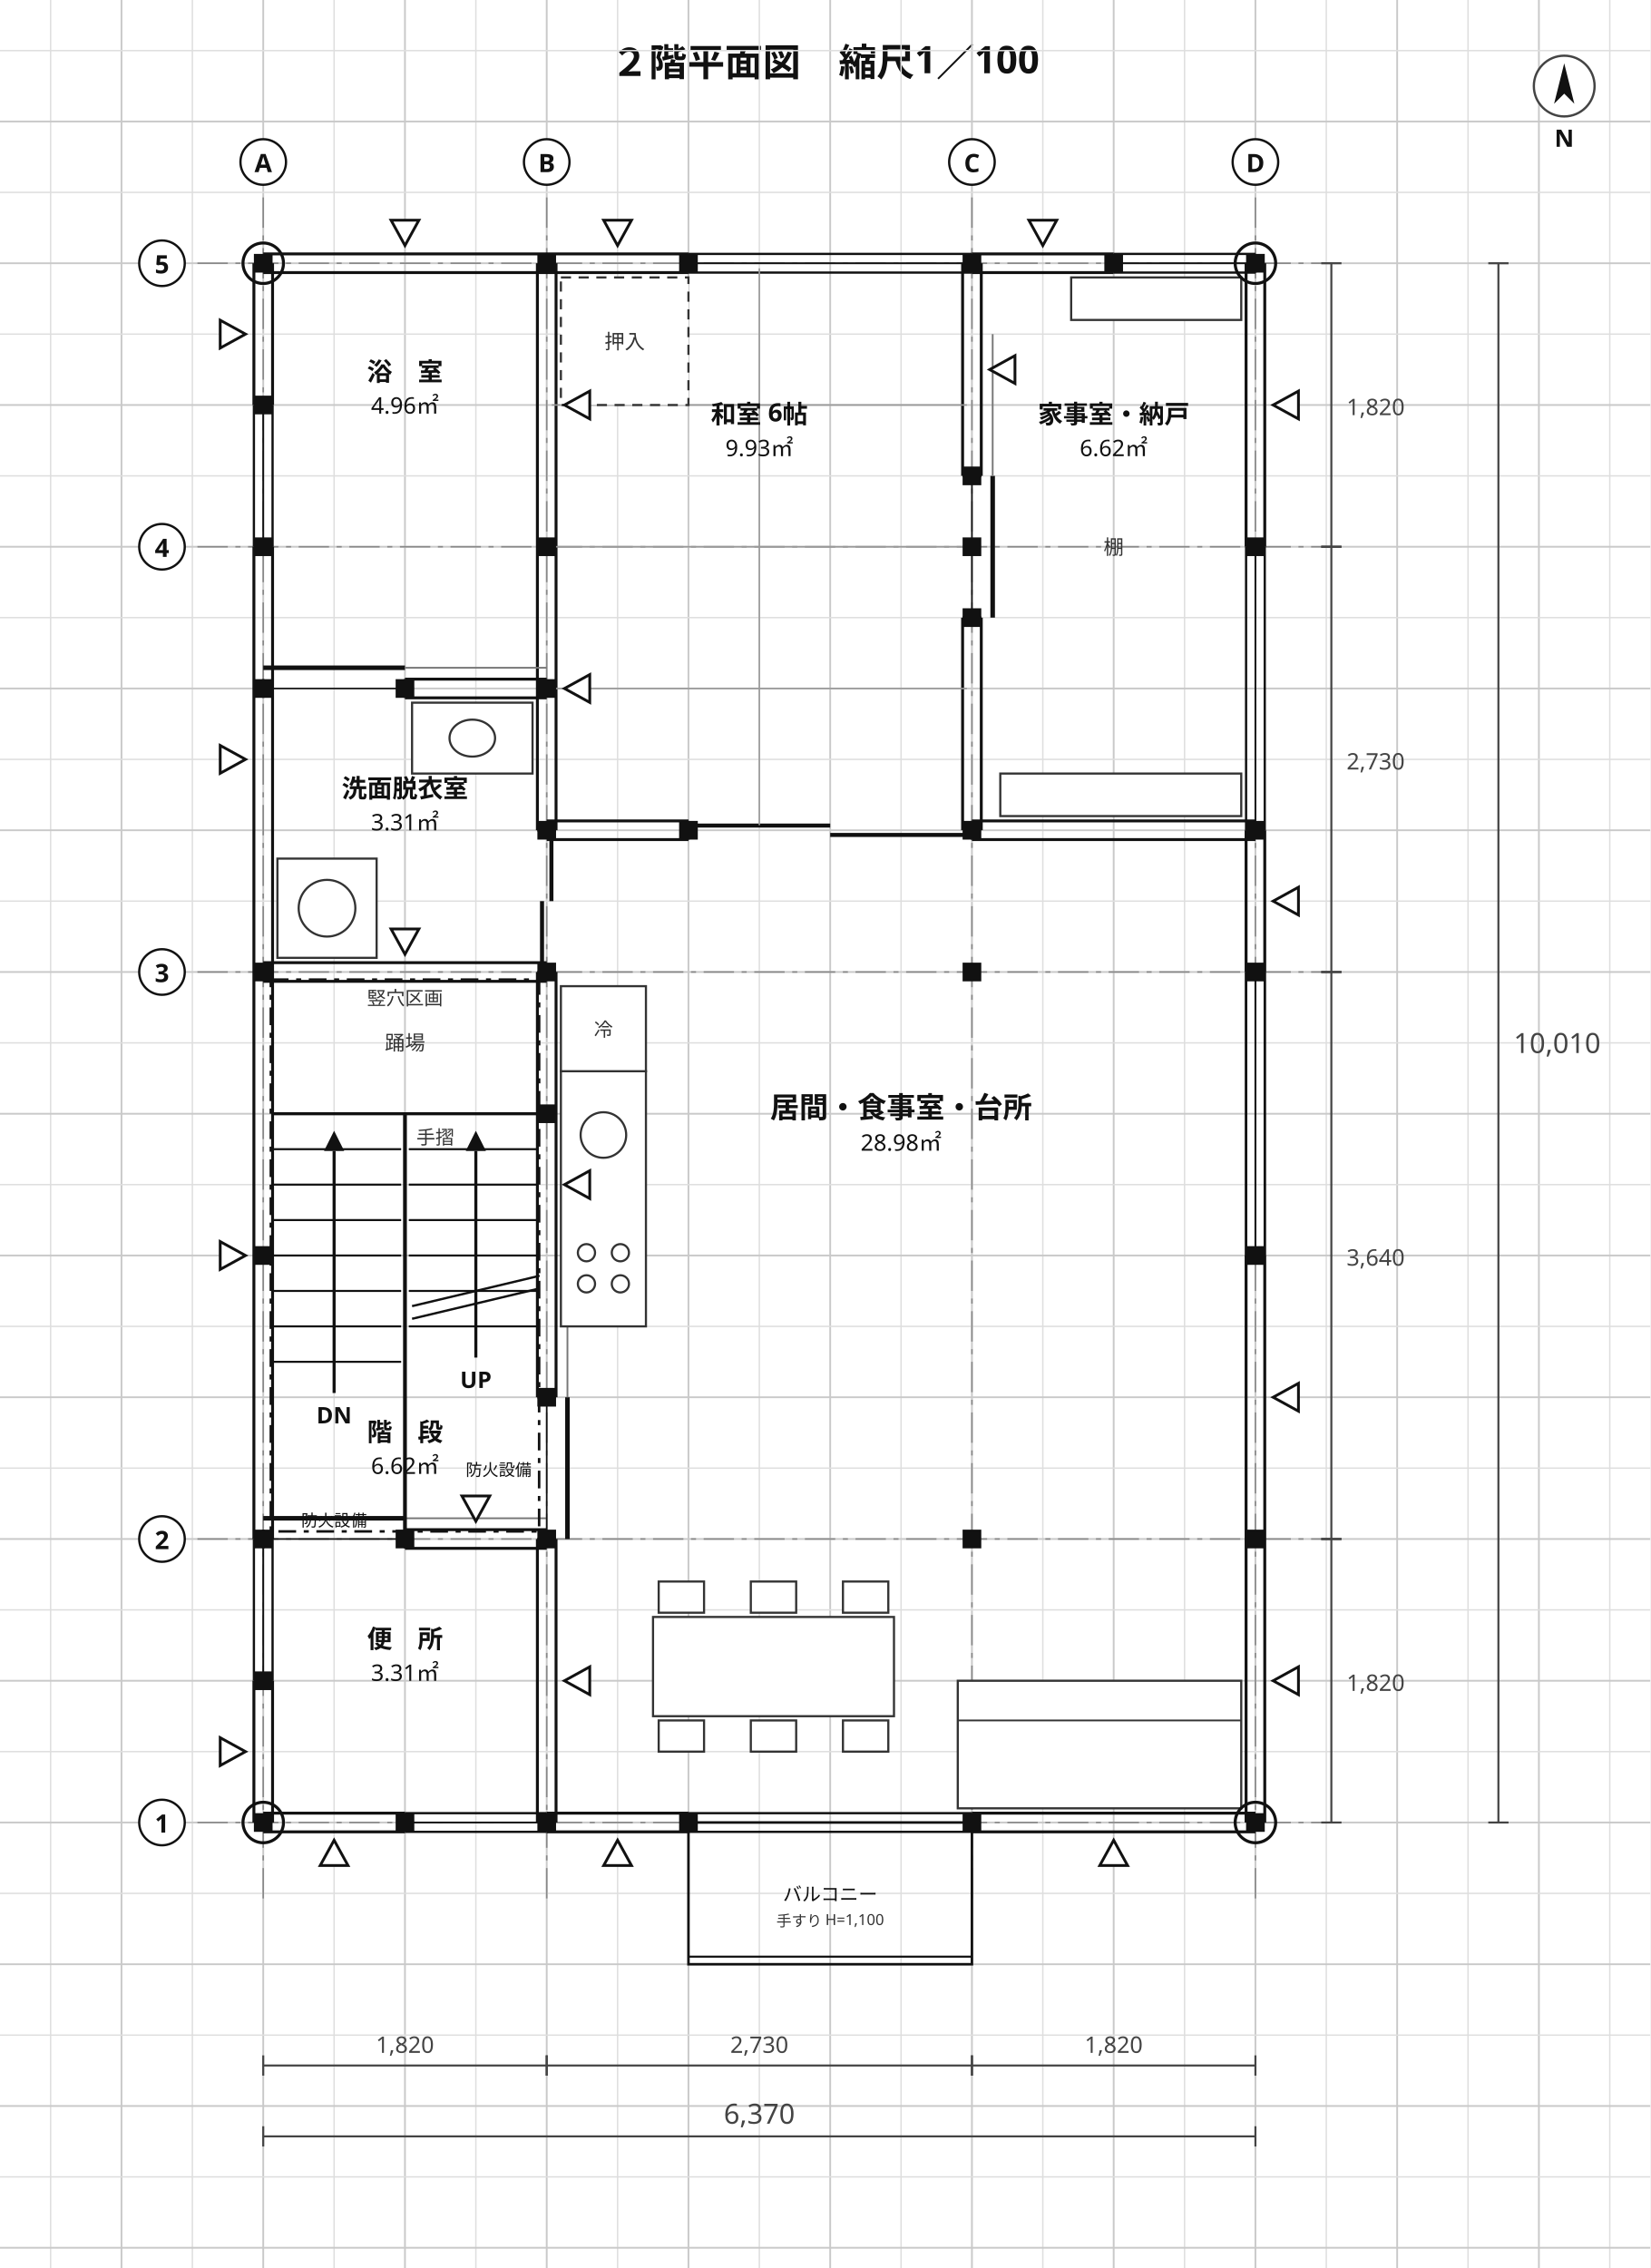
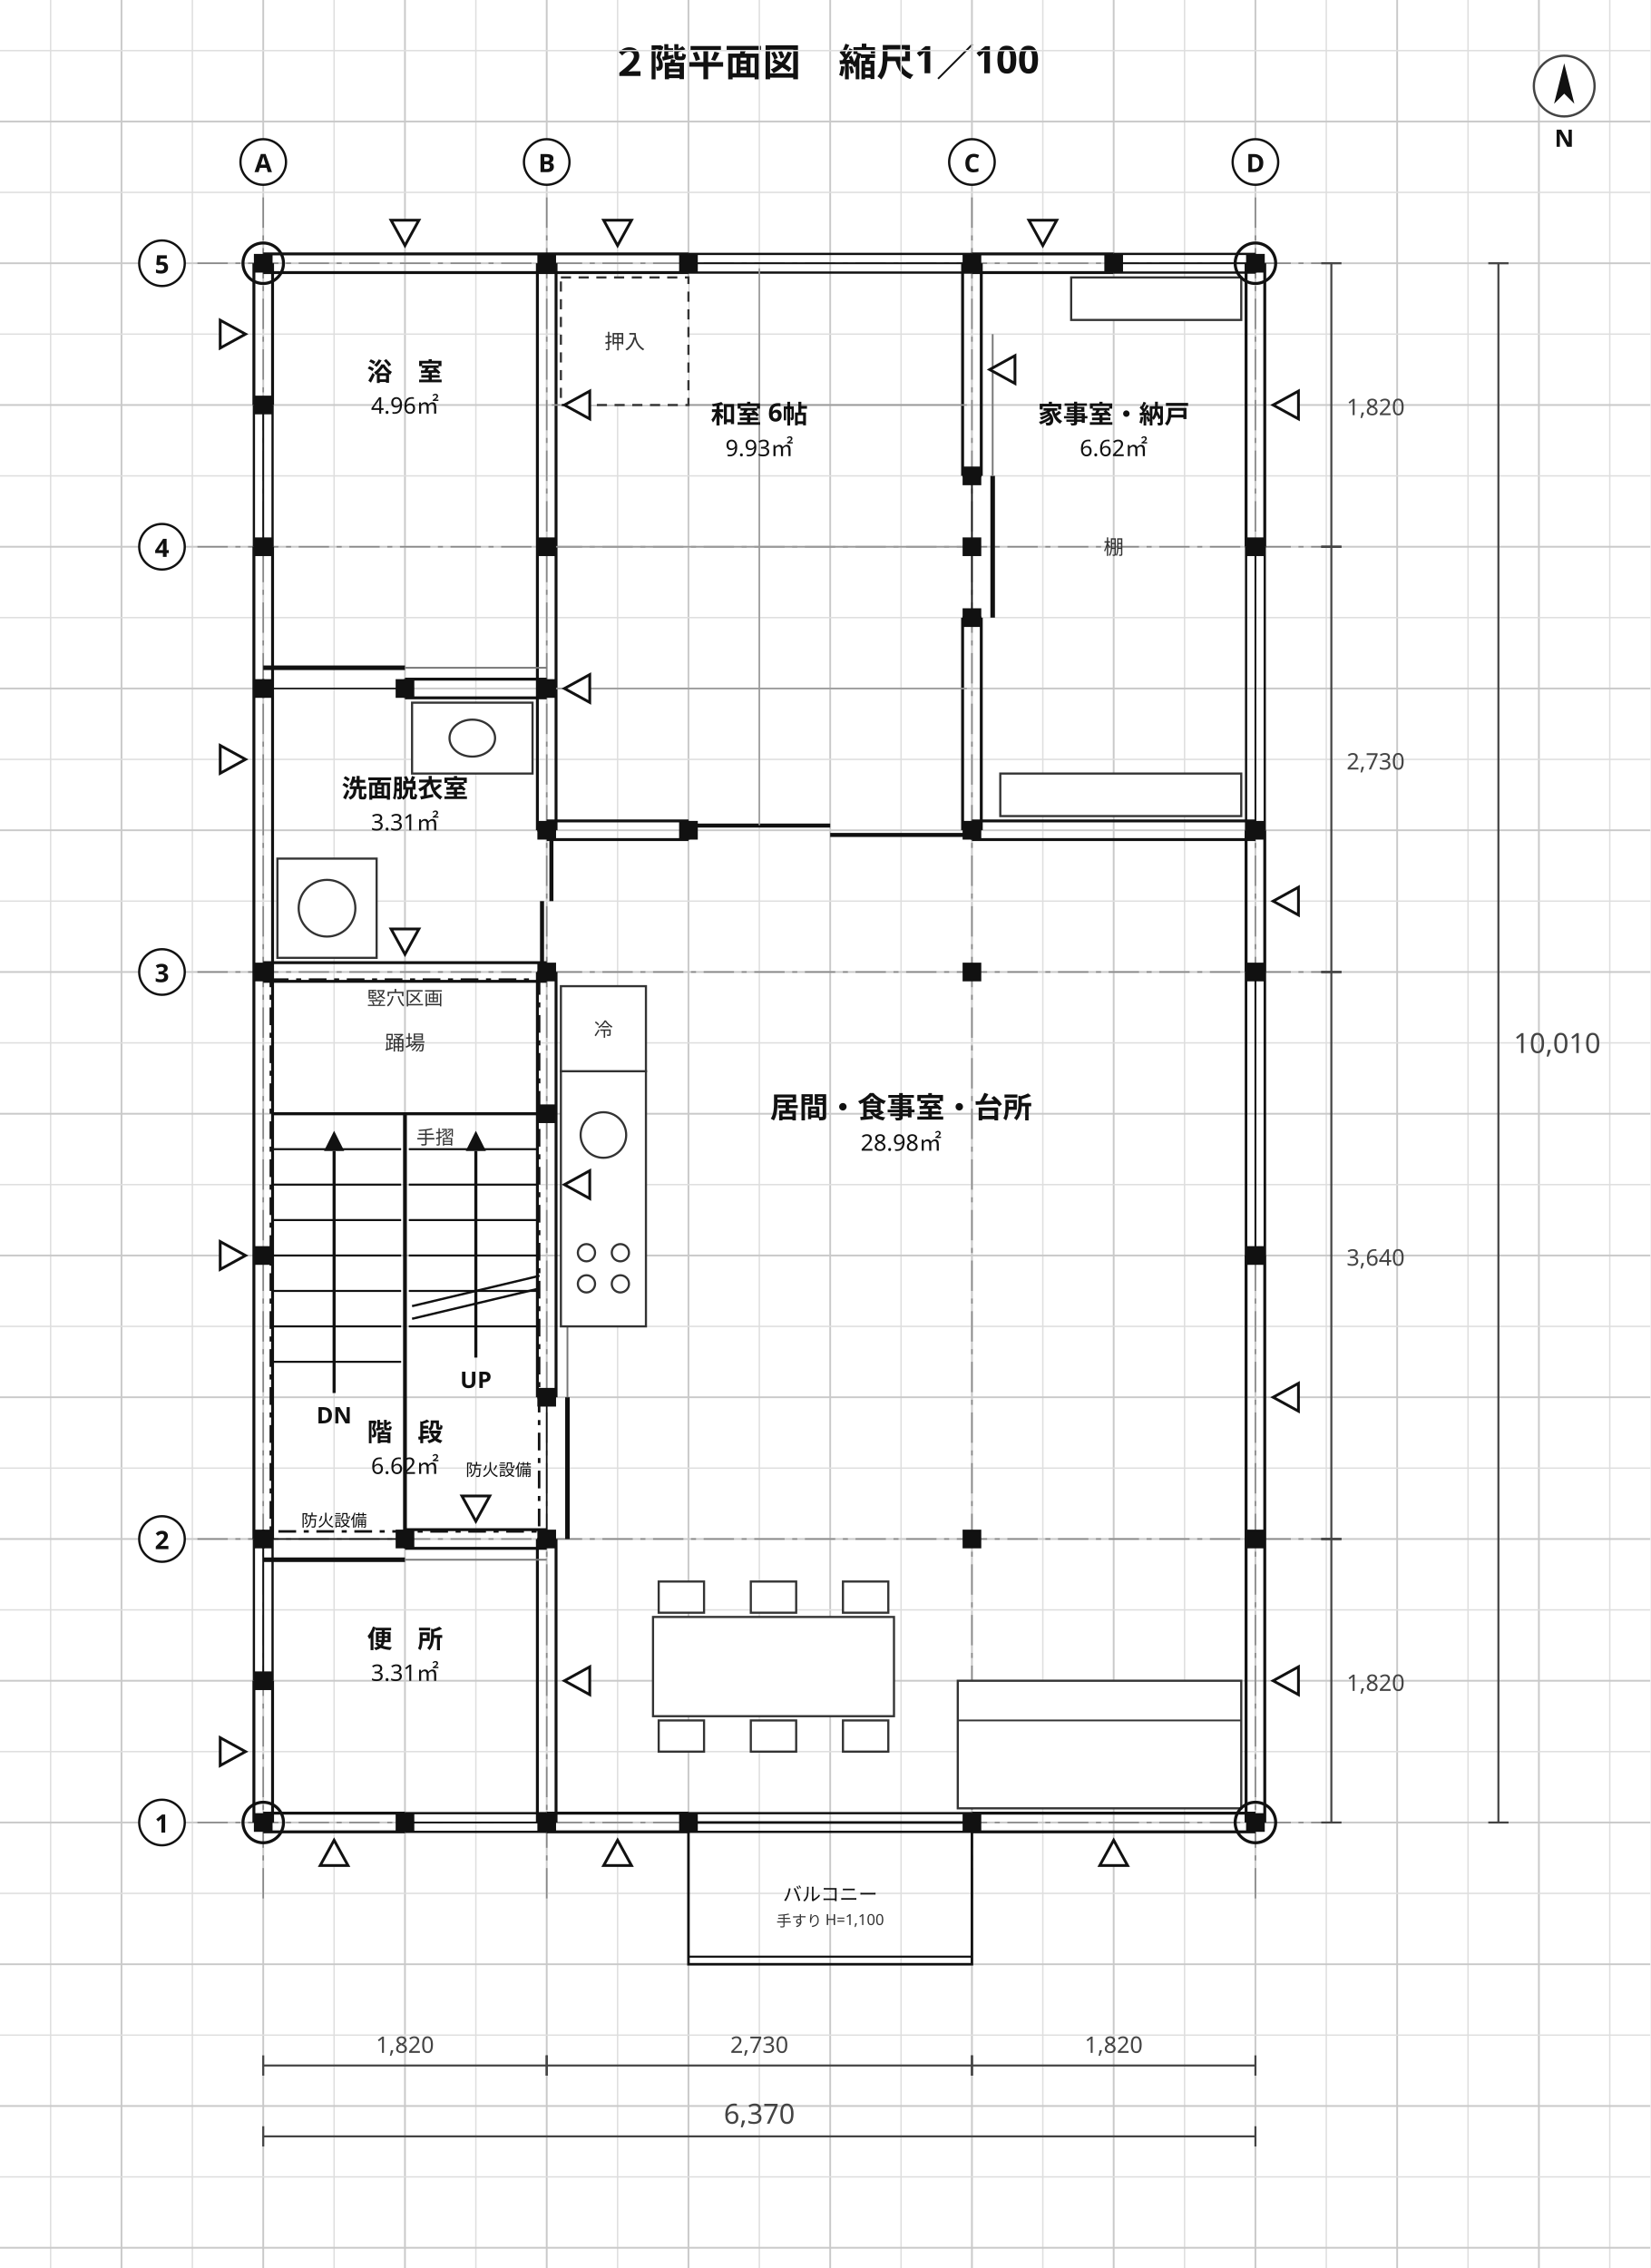
<svg xmlns="http://www.w3.org/2000/svg" viewBox="0 0 652 896" width="652" height="896" font-family="'Hiragino Sans','Hiragino Kaku Gothic ProN','Noto Sans JP','Yu Gothic',Meiryo,'IPAGothic',sans-serif">
  <rect width="652" height="896" fill="#ffffff" />
  <text x="326" y="30" font-size="15" text-anchor="middle" fill="#111" font-weight="700" font-family="'Hiragino Sans','Hiragino Kaku Gothic ProN','Noto Sans JP','Yu Gothic',Meiryo,'IPAGothic',sans-serif">２階平面図　縮尺1／100</text>
  <line x1="20" y1="0" x2="20" y2="896" stroke="#dedede" stroke-width="0.55" />
  <line x1="48" y1="0" x2="48" y2="896" stroke="#c9c9c9" stroke-width="0.7" />
  <line x1="76" y1="0" x2="76" y2="896" stroke="#dedede" stroke-width="0.55" />
  <line x1="104" y1="0" x2="104" y2="896" stroke="#c9c9c9" stroke-width="0.7" />
  <line x1="132" y1="0" x2="132" y2="896" stroke="#dedede" stroke-width="0.55" />
  <line x1="160" y1="0" x2="160" y2="896" stroke="#c9c9c9" stroke-width="0.7" />
  <line x1="188" y1="0" x2="188" y2="896" stroke="#dedede" stroke-width="0.55" />
  <line x1="216" y1="0" x2="216" y2="896" stroke="#c9c9c9" stroke-width="0.7" />
  <line x1="244" y1="0" x2="244" y2="896" stroke="#dedede" stroke-width="0.55" />
  <line x1="272" y1="0" x2="272" y2="896" stroke="#c9c9c9" stroke-width="0.7" />
  <line x1="300" y1="0" x2="300" y2="896" stroke="#dedede" stroke-width="0.55" />
  <line x1="328" y1="0" x2="328" y2="896" stroke="#c9c9c9" stroke-width="0.7" />
  <line x1="356" y1="0" x2="356" y2="896" stroke="#dedede" stroke-width="0.55" />
  <line x1="384" y1="0" x2="384" y2="896" stroke="#c9c9c9" stroke-width="0.7" />
  <line x1="412" y1="0" x2="412" y2="896" stroke="#dedede" stroke-width="0.55" />
  <line x1="440" y1="0" x2="440" y2="896" stroke="#c9c9c9" stroke-width="0.7" />
  <line x1="468" y1="0" x2="468" y2="896" stroke="#dedede" stroke-width="0.55" />
  <line x1="496" y1="0" x2="496" y2="896" stroke="#c9c9c9" stroke-width="0.7" />
  <line x1="524" y1="0" x2="524" y2="896" stroke="#dedede" stroke-width="0.55" />
  <line x1="552" y1="0" x2="552" y2="896" stroke="#c9c9c9" stroke-width="0.7" />
  <line x1="580" y1="0" x2="580" y2="896" stroke="#dedede" stroke-width="0.55" />
  <line x1="608" y1="0" x2="608" y2="896" stroke="#c9c9c9" stroke-width="0.7" />
  <line x1="636" y1="0" x2="636" y2="896" stroke="#dedede" stroke-width="0.55" />
  <line x1="0" y1="20" x2="652" y2="20" stroke="#dedede" stroke-width="0.55" />
  <line x1="0" y1="48" x2="652" y2="48" stroke="#c9c9c9" stroke-width="0.7" />
  <line x1="0" y1="76" x2="652" y2="76" stroke="#dedede" stroke-width="0.55" />
  <line x1="0" y1="104" x2="652" y2="104" stroke="#c9c9c9" stroke-width="0.7" />
  <line x1="0" y1="132" x2="652" y2="132" stroke="#dedede" stroke-width="0.55" />
  <line x1="0" y1="160" x2="652" y2="160" stroke="#c9c9c9" stroke-width="0.7" />
  <line x1="0" y1="188" x2="652" y2="188" stroke="#dedede" stroke-width="0.55" />
  <line x1="0" y1="216" x2="652" y2="216" stroke="#c9c9c9" stroke-width="0.7" />
  <line x1="0" y1="244" x2="652" y2="244" stroke="#dedede" stroke-width="0.55" />
  <line x1="0" y1="272" x2="652" y2="272" stroke="#c9c9c9" stroke-width="0.7" />
  <line x1="0" y1="300" x2="652" y2="300" stroke="#dedede" stroke-width="0.55" />
  <line x1="0" y1="328" x2="652" y2="328" stroke="#c9c9c9" stroke-width="0.7" />
  <line x1="0" y1="356" x2="652" y2="356" stroke="#dedede" stroke-width="0.55" />
  <line x1="0" y1="384" x2="652" y2="384" stroke="#c9c9c9" stroke-width="0.7" />
  <line x1="0" y1="412" x2="652" y2="412" stroke="#dedede" stroke-width="0.55" />
  <line x1="0" y1="440" x2="652" y2="440" stroke="#c9c9c9" stroke-width="0.7" />
  <line x1="0" y1="468" x2="652" y2="468" stroke="#dedede" stroke-width="0.55" />
  <line x1="0" y1="496" x2="652" y2="496" stroke="#c9c9c9" stroke-width="0.7" />
  <line x1="0" y1="524" x2="652" y2="524" stroke="#dedede" stroke-width="0.55" />
  <line x1="0" y1="552" x2="652" y2="552" stroke="#c9c9c9" stroke-width="0.7" />
  <line x1="0" y1="580" x2="652" y2="580" stroke="#dedede" stroke-width="0.55" />
  <line x1="0" y1="608" x2="652" y2="608" stroke="#c9c9c9" stroke-width="0.7" />
  <line x1="0" y1="636" x2="652" y2="636" stroke="#dedede" stroke-width="0.55" />
  <line x1="0" y1="664" x2="652" y2="664" stroke="#c9c9c9" stroke-width="0.7" />
  <line x1="0" y1="692" x2="652" y2="692" stroke="#dedede" stroke-width="0.55" />
  <line x1="0" y1="720" x2="652" y2="720" stroke="#c9c9c9" stroke-width="0.7" />
  <line x1="0" y1="748" x2="652" y2="748" stroke="#dedede" stroke-width="0.55" />
  <line x1="0" y1="776" x2="652" y2="776" stroke="#c9c9c9" stroke-width="0.7" />
  <line x1="0" y1="804" x2="652" y2="804" stroke="#dedede" stroke-width="0.55" />
  <line x1="0" y1="832" x2="652" y2="832" stroke="#c9c9c9" stroke-width="0.7" />
  <line x1="0" y1="860" x2="652" y2="860" stroke="#dedede" stroke-width="0.55" />
  <line x1="0" y1="888" x2="652" y2="888" stroke="#c9c9c9" stroke-width="0.7" />
  <line x1="104" y1="78" x2="104" y2="750" stroke="#888" stroke-width="0.6" stroke-dasharray="12 3 2 3" />
  <line x1="216" y1="78" x2="216" y2="750" stroke="#888" stroke-width="0.6" stroke-dasharray="12 3 2 3" />
  <line x1="384" y1="78" x2="384" y2="750" stroke="#888" stroke-width="0.6" stroke-dasharray="12 3 2 3" />
  <line x1="496" y1="78" x2="496" y2="750" stroke="#888" stroke-width="0.6" stroke-dasharray="12 3 2 3" />
  <line x1="78" y1="720" x2="526" y2="720" stroke="#888" stroke-width="0.6" stroke-dasharray="12 3 2 3" />
  <line x1="78" y1="608" x2="526" y2="608" stroke="#888" stroke-width="0.6" stroke-dasharray="12 3 2 3" />
  <line x1="78" y1="384" x2="526" y2="384" stroke="#888" stroke-width="0.6" stroke-dasharray="12 3 2 3" />
  <line x1="78" y1="216" x2="526" y2="216" stroke="#888" stroke-width="0.6" stroke-dasharray="12 3 2 3" />
  <line x1="78" y1="104" x2="526" y2="104" stroke="#888" stroke-width="0.6" stroke-dasharray="12 3 2 3" />
  <line x1="100.31" y1="720" x2="100.31" y2="664" stroke="#111" stroke-width="1.15" />
  <line x1="107.69" y1="720" x2="107.69" y2="664" stroke="#111" stroke-width="1.15" />
  <line x1="100.31" y1="608" x2="100.31" y2="216" stroke="#111" stroke-width="1.15" />
  <line x1="107.69" y1="608" x2="107.69" y2="216" stroke="#111" stroke-width="1.15" />
  <line x1="100.31" y1="160" x2="100.31" y2="104" stroke="#111" stroke-width="1.15" />
  <line x1="107.69" y1="160" x2="107.69" y2="104" stroke="#111" stroke-width="1.15" />
  <line x1="212.31" y1="720" x2="212.31" y2="608" stroke="#111" stroke-width="1.15" />
  <line x1="219.69" y1="720" x2="219.69" y2="608" stroke="#111" stroke-width="1.15" />
  <line x1="212.31" y1="552" x2="212.31" y2="384" stroke="#111" stroke-width="1.15" />
  <line x1="219.69" y1="552" x2="219.69" y2="384" stroke="#111" stroke-width="1.15" />
  <line x1="212.31" y1="328" x2="212.31" y2="104" stroke="#111" stroke-width="1.15" />
  <line x1="219.69" y1="328" x2="219.69" y2="104" stroke="#111" stroke-width="1.15" />
  <line x1="104" y1="716.31" x2="160" y2="716.31" stroke="#111" stroke-width="1.15" />
  <line x1="104" y1="723.69" x2="160" y2="723.69" stroke="#111" stroke-width="1.15" />
  <line x1="216" y1="716.31" x2="272" y2="716.31" stroke="#111" stroke-width="1.15" />
  <line x1="216" y1="723.69" x2="272" y2="723.69" stroke="#111" stroke-width="1.15" />
  <line x1="384" y1="716.31" x2="496" y2="716.31" stroke="#111" stroke-width="1.15" />
  <line x1="384" y1="723.69" x2="496" y2="723.69" stroke="#111" stroke-width="1.15" />
  <line x1="160" y1="604.31" x2="216" y2="604.31" stroke="#111" stroke-width="1.15" />
  <line x1="160" y1="611.69" x2="216" y2="611.69" stroke="#111" stroke-width="1.15" />
  <line x1="104" y1="380.31" x2="216" y2="380.31" stroke="#111" stroke-width="1.15" />
  <line x1="104" y1="387.69" x2="216" y2="387.69" stroke="#111" stroke-width="1.15" />
  <line x1="160" y1="268.31" x2="216" y2="268.31" stroke="#111" stroke-width="1.15" />
  <line x1="160" y1="275.69" x2="216" y2="275.69" stroke="#111" stroke-width="1.15" />
  <line x1="104" y1="100.31" x2="272" y2="100.31" stroke="#111" stroke-width="1.15" />
  <line x1="104" y1="107.69" x2="272" y2="107.69" stroke="#111" stroke-width="1.15" />
  <line x1="384" y1="100.31" x2="440" y2="100.31" stroke="#111" stroke-width="1.15" />
  <line x1="384" y1="107.69" x2="440" y2="107.69" stroke="#111" stroke-width="1.15" />
  <line x1="492.31" y1="720" x2="492.31" y2="496" stroke="#111" stroke-width="1.15" />
  <line x1="499.69" y1="720" x2="499.69" y2="496" stroke="#111" stroke-width="1.15" />
  <line x1="492.31" y1="384" x2="492.31" y2="328" stroke="#111" stroke-width="1.15" />
  <line x1="499.69" y1="384" x2="499.69" y2="328" stroke="#111" stroke-width="1.15" />
  <line x1="492.31" y1="216" x2="492.31" y2="104" stroke="#111" stroke-width="1.15" />
  <line x1="499.69" y1="216" x2="499.69" y2="104" stroke="#111" stroke-width="1.15" />
  <line x1="216" y1="324.31" x2="272" y2="324.31" stroke="#111" stroke-width="1.15" />
  <line x1="216" y1="331.69" x2="272" y2="331.69" stroke="#111" stroke-width="1.15" />
  <line x1="384" y1="324.31" x2="496" y2="324.31" stroke="#111" stroke-width="1.15" />
  <line x1="384" y1="331.69" x2="496" y2="331.69" stroke="#111" stroke-width="1.15" />
  <line x1="380.31" y1="328" x2="380.31" y2="244" stroke="#111" stroke-width="1.15" />
  <line x1="387.69" y1="328" x2="387.69" y2="244" stroke="#111" stroke-width="1.15" />
  <line x1="380.31" y1="188" x2="380.31" y2="104" stroke="#111" stroke-width="1.15" />
  <line x1="387.69" y1="188" x2="387.69" y2="104" stroke="#111" stroke-width="1.15" />
  <line x1="272" y1="716.31" x2="384" y2="716.31" stroke="#111" stroke-width="0.9" />
  <line x1="272" y1="723.69" x2="384" y2="723.69" stroke="#111" stroke-width="0.9" />
  <line x1="272" y1="720" x2="384" y2="720" stroke="#111" stroke-width="0.7" />
  <line x1="272" y1="716.31" x2="272" y2="723.69" stroke="#111" stroke-width="1.0" />
  <line x1="384" y1="716.31" x2="384" y2="723.69" stroke="#111" stroke-width="1.0" />
  <line x1="160" y1="716.31" x2="216" y2="716.31" stroke="#111" stroke-width="0.9" />
  <line x1="160" y1="723.69" x2="216" y2="723.69" stroke="#111" stroke-width="0.9" />
  <line x1="160" y1="720" x2="216" y2="720" stroke="#111" stroke-width="0.7" />
  <line x1="160" y1="716.31" x2="160" y2="723.69" stroke="#111" stroke-width="1.0" />
  <line x1="216" y1="716.31" x2="216" y2="723.69" stroke="#111" stroke-width="1.0" />
  <line x1="272" y1="100.31" x2="384" y2="100.31" stroke="#111" stroke-width="0.9" />
  <line x1="272" y1="107.69" x2="384" y2="107.69" stroke="#111" stroke-width="0.9" />
  <line x1="272" y1="104" x2="384" y2="104" stroke="#111" stroke-width="0.7" />
  <line x1="272" y1="100.31" x2="272" y2="107.69" stroke="#111" stroke-width="1.0" />
  <line x1="384" y1="100.31" x2="384" y2="107.69" stroke="#111" stroke-width="1.0" />
  <line x1="440" y1="100.31" x2="496" y2="100.31" stroke="#111" stroke-width="0.9" />
  <line x1="440" y1="107.69" x2="496" y2="107.69" stroke="#111" stroke-width="0.9" />
  <line x1="440" y1="104" x2="496" y2="104" stroke="#111" stroke-width="0.7" />
  <line x1="440" y1="100.31" x2="440" y2="107.69" stroke="#111" stroke-width="1.0" />
  <line x1="496" y1="100.31" x2="496" y2="107.69" stroke="#111" stroke-width="1.0" />
  <line x1="100.31" y1="664" x2="100.31" y2="608" stroke="#111" stroke-width="0.9" />
  <line x1="107.69" y1="664" x2="107.69" y2="608" stroke="#111" stroke-width="0.9" />
  <line x1="104" y1="664" x2="104" y2="608" stroke="#111" stroke-width="0.7" />
  <line x1="100.31" y1="664" x2="107.69" y2="664" stroke="#111" stroke-width="1.0" />
  <line x1="100.31" y1="608" x2="107.69" y2="608" stroke="#111" stroke-width="1.0" />
  <line x1="100.31" y1="216" x2="100.31" y2="160" stroke="#111" stroke-width="0.9" />
  <line x1="107.69" y1="216" x2="107.69" y2="160" stroke="#111" stroke-width="0.9" />
  <line x1="104" y1="216" x2="104" y2="160" stroke="#111" stroke-width="0.7" />
  <line x1="100.31" y1="216" x2="107.69" y2="216" stroke="#111" stroke-width="1.0" />
  <line x1="100.31" y1="160" x2="107.69" y2="160" stroke="#111" stroke-width="1.0" />
  <line x1="492.31" y1="496" x2="492.31" y2="384" stroke="#111" stroke-width="0.9" />
  <line x1="499.69" y1="496" x2="499.69" y2="384" stroke="#111" stroke-width="0.9" />
  <line x1="496" y1="496" x2="496" y2="384" stroke="#111" stroke-width="0.7" />
  <line x1="492.31" y1="496" x2="499.69" y2="496" stroke="#111" stroke-width="1.0" />
  <line x1="492.31" y1="384" x2="499.69" y2="384" stroke="#111" stroke-width="1.0" />
  <line x1="492.31" y1="496" x2="492.31" y2="384" stroke="#111" stroke-width="0.9" />
  <line x1="499.69" y1="496" x2="499.69" y2="384" stroke="#111" stroke-width="0.9" />
  <line x1="496" y1="496" x2="496" y2="384" stroke="#111" stroke-width="0.7" />
  <line x1="492.31" y1="496" x2="499.69" y2="496" stroke="#111" stroke-width="1.0" />
  <line x1="492.31" y1="384" x2="499.69" y2="384" stroke="#111" stroke-width="1.0" />
  <line x1="492.31" y1="328" x2="492.31" y2="216" stroke="#111" stroke-width="0.9" />
  <line x1="499.69" y1="328" x2="499.69" y2="216" stroke="#111" stroke-width="0.9" />
  <line x1="496" y1="328" x2="496" y2="216" stroke="#111" stroke-width="0.7" />
  <line x1="492.31" y1="328" x2="499.69" y2="328" stroke="#111" stroke-width="1.0" />
  <line x1="492.31" y1="216" x2="499.69" y2="216" stroke="#111" stroke-width="1.0" />
  <line x1="104" y1="604.31" x2="104" y2="611.69" stroke="#111" stroke-width="1.0" />
  <line x1="160" y1="604.31" x2="160" y2="611.69" stroke="#111" stroke-width="1.0" />
  <line x1="104" y1="608" x2="160" y2="608" stroke="#111" stroke-width="0.6" />
-   <line x1="104" y1="599.81" x2="160" y2="599.81" stroke="#111" stroke-width="1.8" />
-   <line x1="160" y1="599.81" x2="216" y2="599.81" stroke="#777" stroke-width="0.7" />
+   <line x1="104" y1="616.19" x2="160" y2="616.19" stroke="#111" stroke-width="1.8" />
+   <line x1="160" y1="616.19" x2="216" y2="616.19" stroke="#777" stroke-width="0.7" />
  <text x="132" y="603" font-size="6.5" text-anchor="middle" fill="#111" font-weight="400" font-family="'Hiragino Sans','Hiragino Kaku Gothic ProN','Noto Sans JP','Yu Gothic',Meiryo,'IPAGothic',sans-serif">防火設備</text>
  <line x1="212.31" y1="608" x2="219.69" y2="608" stroke="#111" stroke-width="1.0" />
  <line x1="212.31" y1="552" x2="219.69" y2="552" stroke="#111" stroke-width="1.0" />
  <line x1="216" y1="608" x2="216" y2="552" stroke="#111" stroke-width="0.6" />
  <line x1="224.19" y1="608" x2="224.19" y2="552" stroke="#111" stroke-width="1.8" />
  <line x1="224.19" y1="552" x2="224.19" y2="496" stroke="#777" stroke-width="0.7" />
  <text x="210" y="583" font-size="6.5" text-anchor="end" fill="#111" font-weight="400" font-family="'Hiragino Sans','Hiragino Kaku Gothic ProN','Noto Sans JP','Yu Gothic',Meiryo,'IPAGothic',sans-serif">防火設備</text>
  <line x1="214.15" y1="384" x2="214.15" y2="356" stroke="#111" stroke-width="1.6" />
  <line x1="217.85" y1="356" x2="217.85" y2="328" stroke="#111" stroke-width="1.6" />
  <line x1="212.31" y1="384" x2="219.69" y2="384" stroke="#111" stroke-width="1.0" />
  <line x1="212.31" y1="328" x2="219.69" y2="328" stroke="#111" stroke-width="1.0" />
  <line x1="104" y1="268.31" x2="104" y2="275.69" stroke="#111" stroke-width="1.0" />
  <line x1="160" y1="268.31" x2="160" y2="275.69" stroke="#111" stroke-width="1.0" />
  <line x1="104" y1="272" x2="160" y2="272" stroke="#111" stroke-width="0.6" />
  <line x1="104" y1="263.81" x2="160" y2="263.81" stroke="#111" stroke-width="1.8" />
  <line x1="160" y1="263.81" x2="216" y2="263.81" stroke="#777" stroke-width="0.7" />
  <line x1="272" y1="326.15" x2="328" y2="326.15" stroke="#111" stroke-width="1.6" />
  <line x1="328" y1="329.85" x2="384" y2="329.85" stroke="#111" stroke-width="1.6" />
  <line x1="272" y1="324.31" x2="272" y2="331.69" stroke="#111" stroke-width="1.0" />
  <line x1="384" y1="324.31" x2="384" y2="331.69" stroke="#111" stroke-width="1.0" />
  <line x1="380.31" y1="244" x2="387.69" y2="244" stroke="#111" stroke-width="1.0" />
  <line x1="380.31" y1="188" x2="387.69" y2="188" stroke="#111" stroke-width="1.0" />
  <line x1="384" y1="244" x2="384" y2="188" stroke="#111" stroke-width="0.6" />
  <line x1="392.19" y1="244" x2="392.19" y2="188" stroke="#111" stroke-width="1.8" />
  <line x1="392.19" y1="188" x2="392.19" y2="132" stroke="#777" stroke-width="0.7" />
  <rect x="272" y="720" width="112" height="56" fill="none" stroke="#111" stroke-width="1.0" />
  <line x1="272" y1="773" x2="384" y2="773" stroke="#111" stroke-width="0.8" />
  <text x="328" y="751" font-size="7.5" text-anchor="middle" fill="#111" font-weight="400" font-family="'Hiragino Sans','Hiragino Kaku Gothic ProN','Noto Sans JP','Yu Gothic',Meiryo,'IPAGothic',sans-serif">バルコニー</text>
  <text x="328" y="761" font-size="6" text-anchor="middle" fill="#333" font-weight="400" font-family="'Hiragino Sans','Hiragino Kaku Gothic ProN','Noto Sans JP','Yu Gothic',Meiryo,'IPAGothic',sans-serif">手すり H=1,100</text>
  <rect x="109.6" y="339.2" width="39.2" height="39.2" fill="#fff" stroke="#333" stroke-width="0.85" />
  <ellipse cx="129.2" cy="358.8" rx="11.2" ry="11.2" fill="#fff" stroke="#333" stroke-width="0.85" />
  <rect x="162.8" y="277.6" width="47.6" height="28" fill="#fff" stroke="#333" stroke-width="0.85" />
  <ellipse cx="186.6" cy="291.6" rx="9.0" ry="7.3" fill="#fff" stroke="#333" stroke-width="0.85" />
  <rect x="221.6" y="423.2" width="33.6" height="100.8" fill="#fff" stroke="#333" stroke-width="0.85" />
  <ellipse cx="238.4" cy="448.4" rx="9.0" ry="9.0" fill="#fff" stroke="#333" stroke-width="0.85" />
  <ellipse cx="231.7" cy="507.2" rx="3.4" ry="3.4" fill="#fff" stroke="#333" stroke-width="0.85" />
  <ellipse cx="231.7" cy="494.9" rx="3.4" ry="3.4" fill="#fff" stroke="#333" stroke-width="0.85" />
  <ellipse cx="245.1" cy="507.2" rx="3.4" ry="3.4" fill="#fff" stroke="#333" stroke-width="0.85" />
  <ellipse cx="245.1" cy="494.9" rx="3.4" ry="3.4" fill="#fff" stroke="#333" stroke-width="0.85" />
  <rect x="221.6" y="389.6" width="33.6" height="33.6" fill="#fff" stroke="#333" stroke-width="0.85" />
  <text x="238.4" y="409.4" font-size="7.5" text-anchor="middle" fill="#333" font-weight="400" font-family="'Hiragino Sans','Hiragino Kaku Gothic ProN','Noto Sans JP','Yu Gothic',Meiryo,'IPAGothic',sans-serif">冷</text>
  <rect x="258" y="638.8" width="95.2" height="39.2" fill="#fff" stroke="#333" stroke-width="0.85" />
  <rect x="260.24" y="679.68" width="17.92" height="12.32" fill="#fff" stroke="#333" stroke-width="0.85" />
  <rect x="260.24" y="624.8" width="17.92" height="12.32" fill="#fff" stroke="#333" stroke-width="0.85" />
  <rect x="296.64" y="679.68" width="17.92" height="12.32" fill="#fff" stroke="#333" stroke-width="0.85" />
  <rect x="296.64" y="624.8" width="17.92" height="12.32" fill="#fff" stroke="#333" stroke-width="0.85" />
  <rect x="333.04" y="679.68" width="17.92" height="12.32" fill="#fff" stroke="#333" stroke-width="0.85" />
  <rect x="333.04" y="624.8" width="17.92" height="12.32" fill="#fff" stroke="#333" stroke-width="0.85" />
  <rect x="378.4" y="664" width="112" height="50.4" fill="#fff" stroke="#333" stroke-width="0.85" />
  <line x1="378.4" y1="679.68" x2="490.4" y2="679.68" stroke="#333" stroke-width="0.7" />
  <line x1="218" y1="272" x2="382" y2="272" stroke="#999" stroke-width="0.6" />
  <line x1="218" y1="216" x2="382" y2="216" stroke="#999" stroke-width="0.6" />
  <line x1="218" y1="160" x2="382" y2="160" stroke="#999" stroke-width="0.6" />
  <line x1="300" y1="326" x2="300" y2="106" stroke="#999" stroke-width="0.6" />
  <rect x="221.6" y="109.6" width="50.4" height="50.4" fill="#fff" stroke="#333" stroke-width="0.85" stroke-dasharray="4 3" />
  <text x="246.8" y="137.8" font-size="8" text-anchor="middle" fill="#333" font-weight="400" font-family="'Hiragino Sans','Hiragino Kaku Gothic ProN','Noto Sans JP','Yu Gothic',Meiryo,'IPAGothic',sans-serif">押入</text>
  <rect x="395.2" y="305.6" width="95.2" height="16.8" fill="#fff" stroke="#333" stroke-width="0.85" />
  <rect x="423.2" y="109.6" width="67.2" height="16.8" fill="#fff" stroke="#333" stroke-width="0.85" />
  <text x="440" y="219" font-size="8" text-anchor="middle" fill="#333" font-weight="400" font-family="'Hiragino Sans','Hiragino Kaku Gothic ProN','Noto Sans JP','Yu Gothic',Meiryo,'IPAGothic',sans-serif">棚</text>
  <line x1="107.69" y1="440" x2="212.31" y2="440" stroke="#111" stroke-width="1.2" />
  <text x="160" y="414.8" font-size="8" text-anchor="middle" fill="#333" font-weight="400" font-family="'Hiragino Sans','Hiragino Kaku Gothic ProN','Noto Sans JP','Yu Gothic',Meiryo,'IPAGothic',sans-serif">踊場</text>
  <line x1="160" y1="608" x2="160" y2="440" stroke="#111" stroke-width="1.5" />
  <text x="172" y="452" font-size="7.5" text-anchor="middle" fill="#333" font-weight="400" font-family="'Hiragino Sans','Hiragino Kaku Gothic ProN','Noto Sans JP','Yu Gothic',Meiryo,'IPAGothic',sans-serif">手摺</text>
  <line x1="161.5" y1="454" x2="212.31" y2="454" stroke="#111" stroke-width="0.8" />
  <line x1="161.5" y1="468" x2="212.31" y2="468" stroke="#111" stroke-width="0.8" />
  <line x1="161.5" y1="482" x2="212.31" y2="482" stroke="#111" stroke-width="0.8" />
  <line x1="161.5" y1="496" x2="212.31" y2="496" stroke="#111" stroke-width="0.8" />
  <line x1="161.5" y1="510" x2="212.31" y2="510" stroke="#111" stroke-width="0.8" />
  <line x1="161.5" y1="524" x2="212.31" y2="524" stroke="#111" stroke-width="0.8" />
  <line x1="107.69" y1="454" x2="158.5" y2="454" stroke="#111" stroke-width="0.8" />
  <line x1="107.69" y1="468" x2="158.5" y2="468" stroke="#111" stroke-width="0.8" />
  <line x1="107.69" y1="482" x2="158.5" y2="482" stroke="#111" stroke-width="0.8" />
  <line x1="107.69" y1="496" x2="158.5" y2="496" stroke="#111" stroke-width="0.8" />
  <line x1="107.69" y1="510" x2="158.5" y2="510" stroke="#111" stroke-width="0.8" />
  <line x1="107.69" y1="524" x2="158.5" y2="524" stroke="#111" stroke-width="0.8" />
  <line x1="107.69" y1="538" x2="158.5" y2="538" stroke="#111" stroke-width="0.8" />
  <line x1="188" y1="536.32" x2="188" y2="454.72" stroke="#111" stroke-width="1.2" />
  <polygon points="188,446.72 184,454.72 192,454.72" fill="#111" />
  <text x="188" y="548.32" font-size="9" text-anchor="middle" fill="#111" font-weight="700" font-family="'Hiragino Sans','Hiragino Kaku Gothic ProN','Noto Sans JP','Yu Gothic',Meiryo,'IPAGothic',sans-serif">UP</text>
  <line x1="162.8" y1="516" x2="213.2" y2="504" stroke="#111" stroke-width="0.9" />
  <line x1="162.8" y1="521" x2="213.2" y2="509" stroke="#111" stroke-width="0.9" />
  <line x1="132" y1="550.32" x2="132" y2="454.72" stroke="#111" stroke-width="1.2" />
  <polygon points="132,446.72 128,454.72 136,454.72" fill="#111" />
  <text x="132" y="562.32" font-size="9" text-anchor="middle" fill="#111" font-weight="700" font-family="'Hiragino Sans','Hiragino Kaku Gothic ProN','Noto Sans JP','Yu Gothic',Meiryo,'IPAGothic',sans-serif">DN</text>
  <rect x="107" y="387" width="106" height="218" fill="none" stroke="#111" stroke-width="1.0" stroke-dasharray="7 3 2 3" />
  <text x="160" y="397" font-size="7.5" text-anchor="middle" fill="#333" font-weight="400" font-family="'Hiragino Sans','Hiragino Kaku Gothic ProN','Noto Sans JP','Yu Gothic',Meiryo,'IPAGothic',sans-serif">竪穴区画</text>
  <polygon points="97,692 87,686.5 87,697.5" fill="#fff" stroke="#111" stroke-width="1.1" />
  <polygon points="97,496 87,490.5 87,501.5" fill="#fff" stroke="#111" stroke-width="1.1" />
  <polygon points="97,300 87,294.5 87,305.5" fill="#fff" stroke="#111" stroke-width="1.1" />
  <polygon points="97,132 87,126.5 87,137.5" fill="#fff" stroke="#111" stroke-width="1.1" />
  <polygon points="223,664 233,658.5 233,669.5" fill="#fff" stroke="#111" stroke-width="1.1" />
  <polygon points="223,468 233,462.5 233,473.5" fill="#fff" stroke="#111" stroke-width="1.1" />
  <polygon points="223,272 233,266.5 233,277.5" fill="#fff" stroke="#111" stroke-width="1.1" />
  <polygon points="223,160 233,154.5 233,165.5" fill="#fff" stroke="#111" stroke-width="1.1" />
  <polygon points="391,146 401,140.5 401,151.5" fill="#fff" stroke="#111" stroke-width="1.1" />
  <polygon points="503,664 513,658.5 513,669.5" fill="#fff" stroke="#111" stroke-width="1.1" />
  <polygon points="503,552 513,546.5 513,557.5" fill="#fff" stroke="#111" stroke-width="1.1" />
  <polygon points="503,356 513,350.5 513,361.5" fill="#fff" stroke="#111" stroke-width="1.1" />
  <polygon points="503,160 513,154.5 513,165.5" fill="#fff" stroke="#111" stroke-width="1.1" />
  <polygon points="132,727 126.5,737 137.5,737" fill="#fff" stroke="#111" stroke-width="1.1" />
  <polygon points="244,727 238.5,737 249.5,737" fill="#fff" stroke="#111" stroke-width="1.1" />
  <polygon points="440,727 434.5,737 445.5,737" fill="#fff" stroke="#111" stroke-width="1.1" />
  <polygon points="188,601 182.5,591 193.5,591" fill="#fff" stroke="#111" stroke-width="1.1" />
  <polygon points="160,377 154.5,367 165.5,367" fill="#fff" stroke="#111" stroke-width="1.1" />
  <polygon points="160,97 154.5,87 165.5,87" fill="#fff" stroke="#111" stroke-width="1.1" />
  <polygon points="244,97 238.5,87 249.5,87" fill="#fff" stroke="#111" stroke-width="1.1" />
  <polygon points="412,97 406.5,87 417.5,87" fill="#fff" stroke="#111" stroke-width="1.1" />
  <rect x="100.31" y="660.31" width="7.38" height="7.38" fill="#111" />
  <rect x="100.31" y="604.31" width="7.38" height="7.38" fill="#111" />
  <rect x="100.31" y="492.31" width="7.38" height="7.38" fill="#111" />
  <rect x="100.31" y="380.31" width="7.38" height="7.38" fill="#111" />
  <rect x="100.31" y="268.31" width="7.38" height="7.38" fill="#111" />
  <rect x="100.31" y="212.31" width="7.38" height="7.38" fill="#111" />
  <rect x="100.31" y="156.31" width="7.38" height="7.38" fill="#111" />
  <rect x="156.31" y="716.31" width="7.38" height="7.38" fill="#111" />
  <rect x="156.31" y="604.31" width="7.38" height="7.38" fill="#111" />
  <rect x="156.31" y="268.31" width="7.38" height="7.38" fill="#111" />
  <rect x="212.31" y="716.31" width="7.38" height="7.38" fill="#111" />
  <rect x="212.31" y="604.31" width="7.38" height="7.38" fill="#111" />
  <rect x="212.31" y="548.31" width="7.38" height="7.38" fill="#111" />
  <rect x="212.31" y="436.31" width="7.38" height="7.38" fill="#111" />
  <rect x="212.31" y="380.31" width="7.38" height="7.38" fill="#111" />
  <rect x="212.31" y="324.31" width="7.38" height="7.38" fill="#111" />
  <rect x="212.31" y="268.31" width="7.38" height="7.38" fill="#111" />
  <rect x="212.31" y="212.31" width="7.38" height="7.38" fill="#111" />
  <rect x="212.31" y="100.31" width="7.38" height="7.38" fill="#111" />
  <rect x="268.31" y="716.31" width="7.38" height="7.38" fill="#111" />
  <rect x="268.31" y="324.31" width="7.38" height="7.38" fill="#111" />
  <rect x="268.31" y="100.31" width="7.38" height="7.38" fill="#111" />
  <rect x="380.31" y="716.31" width="7.38" height="7.38" fill="#111" />
  <rect x="380.31" y="604.31" width="7.38" height="7.38" fill="#111" />
  <rect x="380.31" y="380.31" width="7.38" height="7.38" fill="#111" />
  <rect x="380.31" y="324.31" width="7.38" height="7.38" fill="#111" />
  <rect x="380.31" y="240.31" width="7.38" height="7.38" fill="#111" />
  <rect x="380.31" y="212.31" width="7.38" height="7.38" fill="#111" />
  <rect x="380.31" y="184.31" width="7.38" height="7.38" fill="#111" />
  <rect x="380.31" y="100.31" width="7.38" height="7.38" fill="#111" />
  <rect x="436.31" y="100.31" width="7.38" height="7.38" fill="#111" />
  <rect x="492.31" y="604.31" width="7.38" height="7.38" fill="#111" />
  <rect x="492.31" y="492.31" width="7.38" height="7.38" fill="#111" />
  <rect x="492.31" y="380.31" width="7.38" height="7.38" fill="#111" />
  <rect x="492.31" y="324.31" width="7.38" height="7.38" fill="#111" />
  <rect x="492.31" y="212.31" width="7.38" height="7.38" fill="#111" />
  <rect x="100.31" y="716.31" width="7.38" height="7.38" fill="#111" />
  <circle cx="104" cy="720" r="8" fill="none" stroke="#111" stroke-width="1.2" />
  <rect x="100.31" y="100.31" width="7.38" height="7.38" fill="#111" />
  <circle cx="104" cy="104" r="8" fill="none" stroke="#111" stroke-width="1.2" />
  <rect x="492.31" y="716.31" width="7.38" height="7.38" fill="#111" />
  <circle cx="496" cy="720" r="8" fill="none" stroke="#111" stroke-width="1.2" />
  <rect x="492.31" y="100.31" width="7.38" height="7.38" fill="#111" />
  <circle cx="496" cy="104" r="8" fill="none" stroke="#111" stroke-width="1.2" />
  <text x="160" y="651.04" font-size="10" text-anchor="middle" fill="#111" font-weight="700" font-family="'Hiragino Sans','Hiragino Kaku Gothic ProN','Noto Sans JP','Yu Gothic',Meiryo,'IPAGothic',sans-serif">便　所</text>
  <text x="160" y="664.04" font-size="9" text-anchor="middle" fill="#111" font-weight="400" font-family="'Hiragino Sans','Hiragino Kaku Gothic ProN','Noto Sans JP','Yu Gothic',Meiryo,'IPAGothic',sans-serif">3.31㎡</text>
  <text x="160" y="569.28" font-size="10" text-anchor="middle" fill="#111" font-weight="700" font-family="'Hiragino Sans','Hiragino Kaku Gothic ProN','Noto Sans JP','Yu Gothic',Meiryo,'IPAGothic',sans-serif">階　段</text>
  <text x="160" y="582.28" font-size="9" text-anchor="middle" fill="#111" font-weight="400" font-family="'Hiragino Sans','Hiragino Kaku Gothic ProN','Noto Sans JP','Yu Gothic',Meiryo,'IPAGothic',sans-serif">6.62㎡</text>
  <text x="160" y="315.04" font-size="10" text-anchor="middle" fill="#111" font-weight="700" font-family="'Hiragino Sans','Hiragino Kaku Gothic ProN','Noto Sans JP','Yu Gothic',Meiryo,'IPAGothic',sans-serif">洗面脱衣室</text>
  <text x="160" y="328.04" font-size="9" text-anchor="middle" fill="#111" font-weight="400" font-family="'Hiragino Sans','Hiragino Kaku Gothic ProN','Noto Sans JP','Yu Gothic',Meiryo,'IPAGothic',sans-serif">3.31㎡</text>
  <text x="160" y="150.4" font-size="10" text-anchor="middle" fill="#111" font-weight="700" font-family="'Hiragino Sans','Hiragino Kaku Gothic ProN','Noto Sans JP','Yu Gothic',Meiryo,'IPAGothic',sans-serif">浴　室</text>
  <text x="160" y="163.4" font-size="9" text-anchor="middle" fill="#111" font-weight="400" font-family="'Hiragino Sans','Hiragino Kaku Gothic ProN','Noto Sans JP','Yu Gothic',Meiryo,'IPAGothic',sans-serif">4.96㎡</text>
  <text x="356" y="441.6" font-size="11.5" text-anchor="middle" fill="#111" font-weight="700" font-family="'Hiragino Sans','Hiragino Kaku Gothic ProN','Noto Sans JP','Yu Gothic',Meiryo,'IPAGothic',sans-serif">居間・食事室・台所</text>
  <text x="356" y="454.6" font-size="9" text-anchor="middle" fill="#111" font-weight="400" font-family="'Hiragino Sans','Hiragino Kaku Gothic ProN','Noto Sans JP','Yu Gothic',Meiryo,'IPAGothic',sans-serif">28.98㎡</text>
  <text x="300" y="167.2" font-size="10" text-anchor="middle" fill="#111" font-weight="700" font-family="'Hiragino Sans','Hiragino Kaku Gothic ProN','Noto Sans JP','Yu Gothic',Meiryo,'IPAGothic',sans-serif">和室 6帖</text>
  <text x="300" y="180.2" font-size="9" text-anchor="middle" fill="#111" font-weight="400" font-family="'Hiragino Sans','Hiragino Kaku Gothic ProN','Noto Sans JP','Yu Gothic',Meiryo,'IPAGothic',sans-serif">9.93㎡</text>
  <text x="440" y="167.2" font-size="10" text-anchor="middle" fill="#111" font-weight="700" font-family="'Hiragino Sans','Hiragino Kaku Gothic ProN','Noto Sans JP','Yu Gothic',Meiryo,'IPAGothic',sans-serif">家事室・納戸</text>
  <text x="440" y="180.2" font-size="9" text-anchor="middle" fill="#111" font-weight="400" font-family="'Hiragino Sans','Hiragino Kaku Gothic ProN','Noto Sans JP','Yu Gothic',Meiryo,'IPAGothic',sans-serif">6.62㎡</text>
  <circle cx="104" cy="64" r="9" fill="#fff" stroke="#111" stroke-width="0.9" />
  <text x="104" y="68" font-size="10" text-anchor="middle" fill="#111" font-weight="700" font-family="'Hiragino Sans','Hiragino Kaku Gothic ProN','Noto Sans JP','Yu Gothic',Meiryo,'IPAGothic',sans-serif">A</text>
  <circle cx="216" cy="64" r="9" fill="#fff" stroke="#111" stroke-width="0.9" />
  <text x="216" y="68" font-size="10" text-anchor="middle" fill="#111" font-weight="700" font-family="'Hiragino Sans','Hiragino Kaku Gothic ProN','Noto Sans JP','Yu Gothic',Meiryo,'IPAGothic',sans-serif">B</text>
  <circle cx="384" cy="64" r="9" fill="#fff" stroke="#111" stroke-width="0.9" />
  <text x="384" y="68" font-size="10" text-anchor="middle" fill="#111" font-weight="700" font-family="'Hiragino Sans','Hiragino Kaku Gothic ProN','Noto Sans JP','Yu Gothic',Meiryo,'IPAGothic',sans-serif">C</text>
  <circle cx="496" cy="64" r="9" fill="#fff" stroke="#111" stroke-width="0.9" />
  <text x="496" y="68" font-size="10" text-anchor="middle" fill="#111" font-weight="700" font-family="'Hiragino Sans','Hiragino Kaku Gothic ProN','Noto Sans JP','Yu Gothic',Meiryo,'IPAGothic',sans-serif">D</text>
  <circle cx="64" cy="720" r="9" fill="#fff" stroke="#111" stroke-width="0.9" />
  <text x="64" y="724" font-size="10" text-anchor="middle" fill="#111" font-weight="700" font-family="'Hiragino Sans','Hiragino Kaku Gothic ProN','Noto Sans JP','Yu Gothic',Meiryo,'IPAGothic',sans-serif">1</text>
  <circle cx="64" cy="608" r="9" fill="#fff" stroke="#111" stroke-width="0.9" />
  <text x="64" y="612" font-size="10" text-anchor="middle" fill="#111" font-weight="700" font-family="'Hiragino Sans','Hiragino Kaku Gothic ProN','Noto Sans JP','Yu Gothic',Meiryo,'IPAGothic',sans-serif">2</text>
  <circle cx="64" cy="384" r="9" fill="#fff" stroke="#111" stroke-width="0.9" />
  <text x="64" y="388" font-size="10" text-anchor="middle" fill="#111" font-weight="700" font-family="'Hiragino Sans','Hiragino Kaku Gothic ProN','Noto Sans JP','Yu Gothic',Meiryo,'IPAGothic',sans-serif">3</text>
  <circle cx="64" cy="216" r="9" fill="#fff" stroke="#111" stroke-width="0.9" />
  <text x="64" y="220" font-size="10" text-anchor="middle" fill="#111" font-weight="700" font-family="'Hiragino Sans','Hiragino Kaku Gothic ProN','Noto Sans JP','Yu Gothic',Meiryo,'IPAGothic',sans-serif">4</text>
  <circle cx="64" cy="104" r="9" fill="#fff" stroke="#111" stroke-width="0.9" />
  <text x="64" y="108" font-size="10" text-anchor="middle" fill="#111" font-weight="700" font-family="'Hiragino Sans','Hiragino Kaku Gothic ProN','Noto Sans JP','Yu Gothic',Meiryo,'IPAGothic',sans-serif">5</text>
  <line x1="104" y1="816" x2="216" y2="816" stroke="#444" stroke-width="0.8" />
  <line x1="104" y1="812" x2="104" y2="820" stroke="#444" stroke-width="0.8" />
  <line x1="216" y1="812" x2="216" y2="820" stroke="#444" stroke-width="0.8" />
  <text x="160" y="811" font-size="9" text-anchor="middle" fill="#444" font-weight="400" font-family="'Hiragino Sans','Hiragino Kaku Gothic ProN','Noto Sans JP','Yu Gothic',Meiryo,'IPAGothic',sans-serif">1,820</text>
  <line x1="216" y1="816" x2="384" y2="816" stroke="#444" stroke-width="0.8" />
  <line x1="216" y1="812" x2="216" y2="820" stroke="#444" stroke-width="0.8" />
  <line x1="384" y1="812" x2="384" y2="820" stroke="#444" stroke-width="0.8" />
  <text x="300" y="811" font-size="9" text-anchor="middle" fill="#444" font-weight="400" font-family="'Hiragino Sans','Hiragino Kaku Gothic ProN','Noto Sans JP','Yu Gothic',Meiryo,'IPAGothic',sans-serif">2,730</text>
  <line x1="384" y1="816" x2="496" y2="816" stroke="#444" stroke-width="0.8" />
  <line x1="384" y1="812" x2="384" y2="820" stroke="#444" stroke-width="0.8" />
  <line x1="496" y1="812" x2="496" y2="820" stroke="#444" stroke-width="0.8" />
  <text x="440" y="811" font-size="9" text-anchor="middle" fill="#444" font-weight="400" font-family="'Hiragino Sans','Hiragino Kaku Gothic ProN','Noto Sans JP','Yu Gothic',Meiryo,'IPAGothic',sans-serif">1,820</text>
  <line x1="104" y1="844" x2="496" y2="844" stroke="#444" stroke-width="0.8" />
  <line x1="104" y1="840" x2="104" y2="848" stroke="#444" stroke-width="0.8" />
  <line x1="496" y1="840" x2="496" y2="848" stroke="#444" stroke-width="0.8" />
  <text x="300" y="839" font-size="11" text-anchor="middle" fill="#444" font-weight="400" font-family="'Hiragino Sans','Hiragino Kaku Gothic ProN','Noto Sans JP','Yu Gothic',Meiryo,'IPAGothic',sans-serif">6,370</text>
  <line x1="526" y1="720" x2="526" y2="608" stroke="#444" stroke-width="0.8" />
  <line x1="522" y1="720" x2="530" y2="720" stroke="#444" stroke-width="0.8" />
  <line x1="522" y1="608" x2="530" y2="608" stroke="#444" stroke-width="0.8" />
  <text x="532" y="668" font-size="9" text-anchor="start" fill="#444" font-weight="400" font-family="'Hiragino Sans','Hiragino Kaku Gothic ProN','Noto Sans JP','Yu Gothic',Meiryo,'IPAGothic',sans-serif">1,820</text>
  <line x1="526" y1="608" x2="526" y2="384" stroke="#444" stroke-width="0.8" />
  <line x1="522" y1="608" x2="530" y2="608" stroke="#444" stroke-width="0.8" />
  <line x1="522" y1="384" x2="530" y2="384" stroke="#444" stroke-width="0.8" />
  <text x="532" y="500" font-size="9" text-anchor="start" fill="#444" font-weight="400" font-family="'Hiragino Sans','Hiragino Kaku Gothic ProN','Noto Sans JP','Yu Gothic',Meiryo,'IPAGothic',sans-serif">3,640</text>
  <line x1="526" y1="384" x2="526" y2="216" stroke="#444" stroke-width="0.8" />
  <line x1="522" y1="384" x2="530" y2="384" stroke="#444" stroke-width="0.8" />
  <line x1="522" y1="216" x2="530" y2="216" stroke="#444" stroke-width="0.8" />
  <text x="532" y="304" font-size="9" text-anchor="start" fill="#444" font-weight="400" font-family="'Hiragino Sans','Hiragino Kaku Gothic ProN','Noto Sans JP','Yu Gothic',Meiryo,'IPAGothic',sans-serif">2,730</text>
  <line x1="526" y1="216" x2="526" y2="104" stroke="#444" stroke-width="0.8" />
  <line x1="522" y1="216" x2="530" y2="216" stroke="#444" stroke-width="0.8" />
  <line x1="522" y1="104" x2="530" y2="104" stroke="#444" stroke-width="0.8" />
  <text x="532" y="164" font-size="9" text-anchor="start" fill="#444" font-weight="400" font-family="'Hiragino Sans','Hiragino Kaku Gothic ProN','Noto Sans JP','Yu Gothic',Meiryo,'IPAGothic',sans-serif">1,820</text>
  <line x1="592" y1="720" x2="592" y2="104" stroke="#444" stroke-width="0.8" />
  <line x1="588" y1="720" x2="596" y2="720" stroke="#444" stroke-width="0.8" />
  <line x1="588" y1="104" x2="596" y2="104" stroke="#444" stroke-width="0.8" />
  <text x="598" y="416" font-size="11" text-anchor="start" fill="#444" font-weight="400" font-family="'Hiragino Sans','Hiragino Kaku Gothic ProN','Noto Sans JP','Yu Gothic',Meiryo,'IPAGothic',sans-serif">10,010</text>
  <circle cx="618" cy="34" r="12" fill="#fff" stroke="#444" stroke-width="0.9" />
  <polygon points="618,25 614,41 618,37 622,41" fill="#111" />
  <text x="618" y="58" font-size="9.5" text-anchor="middle" fill="#111" font-weight="700" font-family="'Hiragino Sans','Hiragino Kaku Gothic ProN','Noto Sans JP','Yu Gothic',Meiryo,'IPAGothic',sans-serif">N</text>
</svg>
